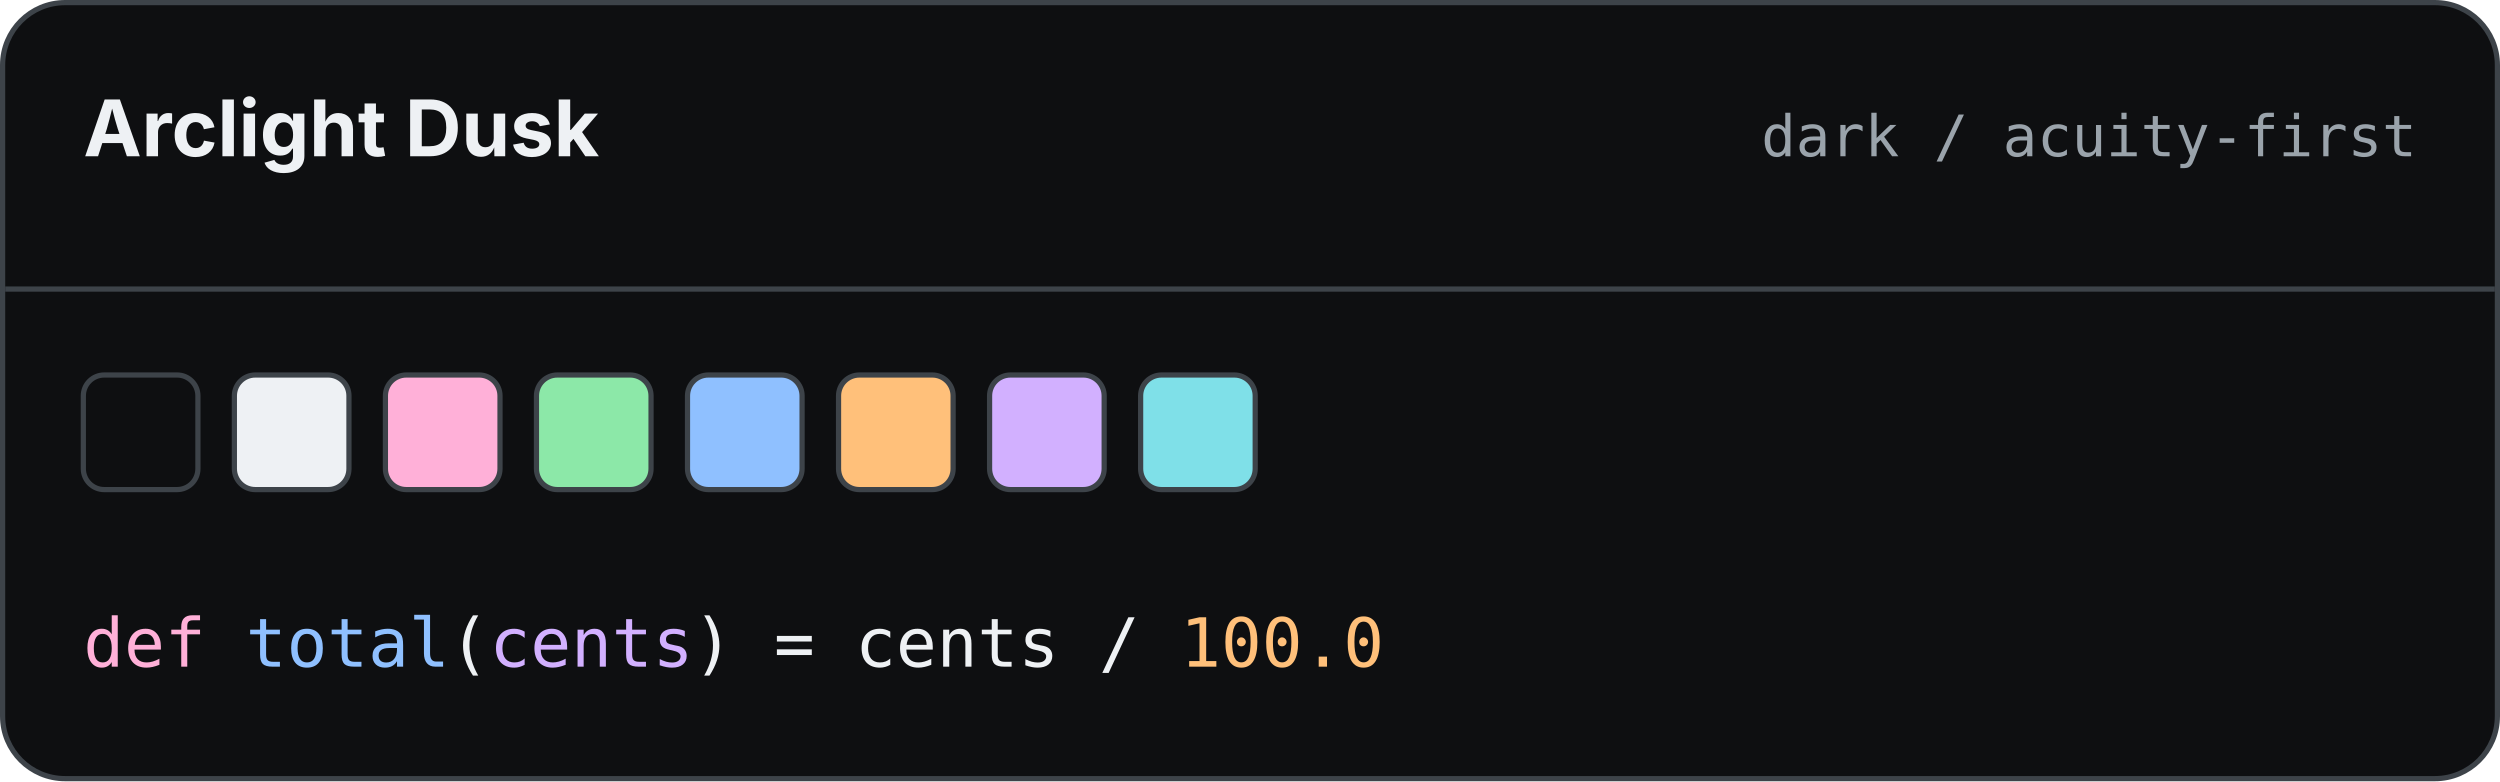
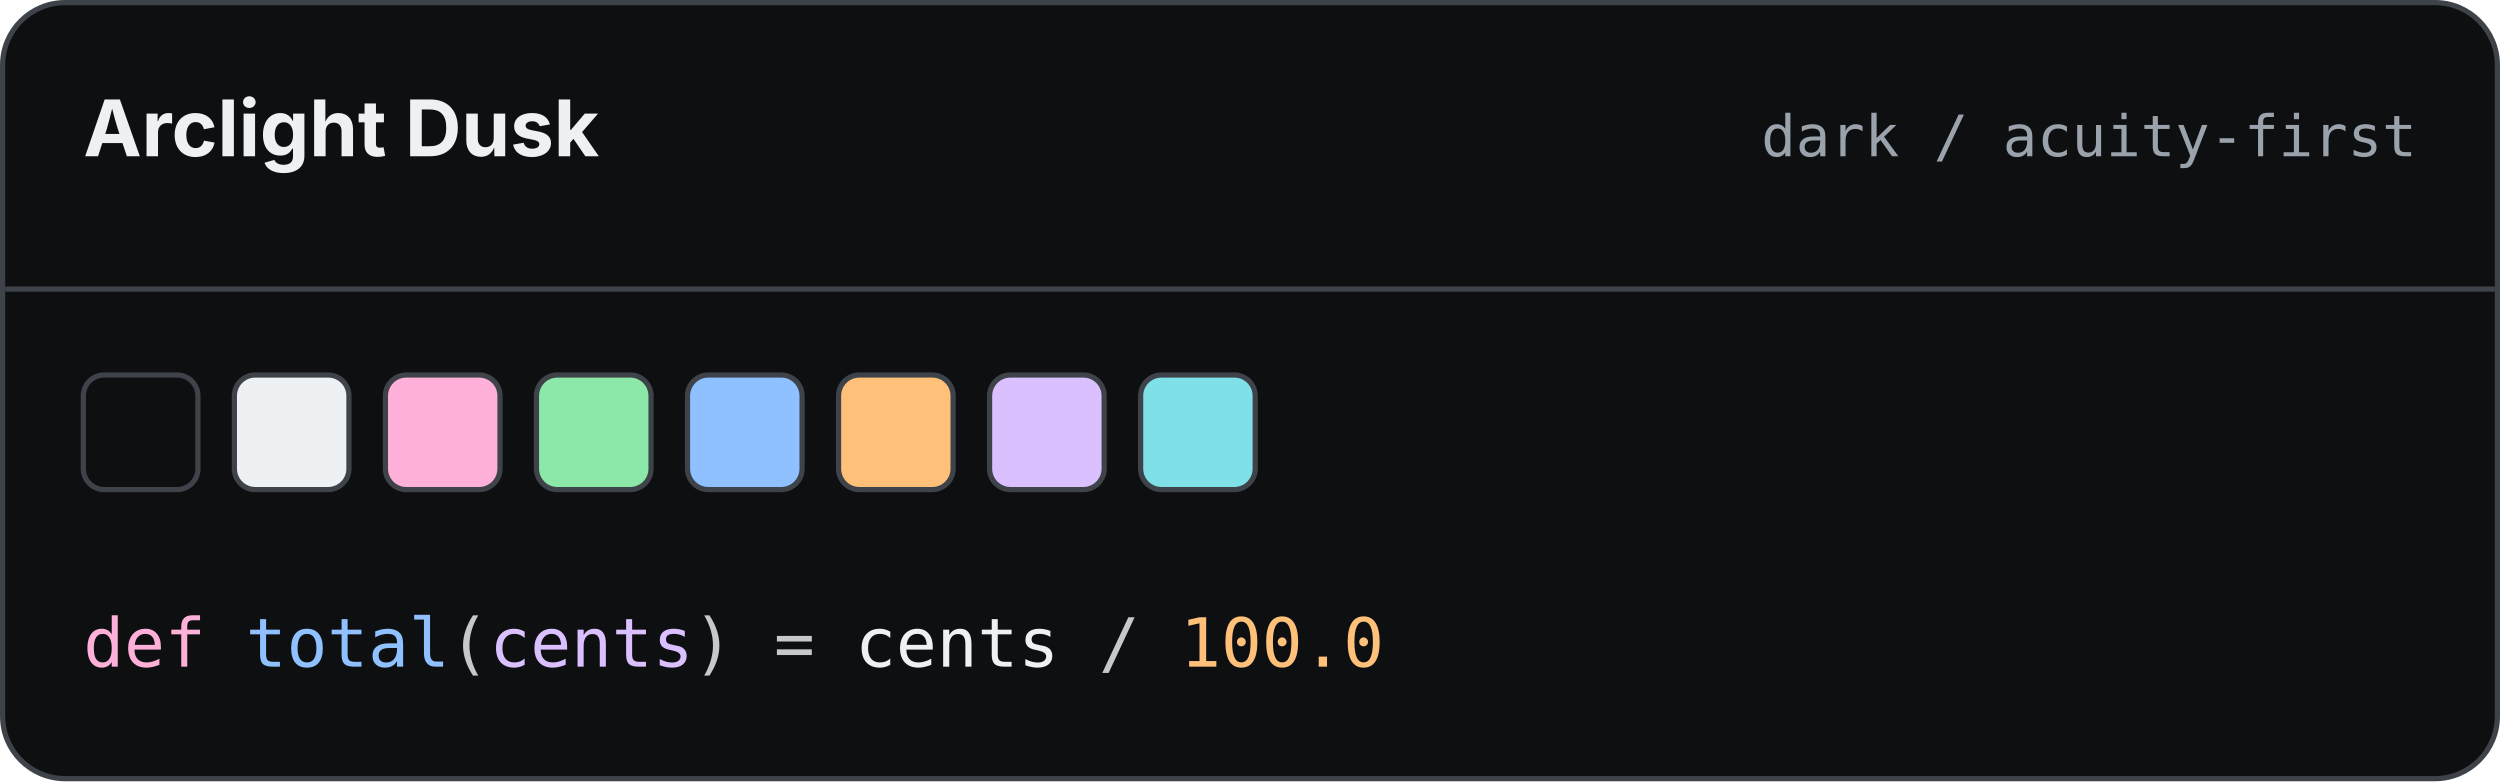
<svg xmlns="http://www.w3.org/2000/svg" width="480" height="150" viewBox="0 0 480 150" role="img" aria-labelledby="swatch-title">
  <rect x="0.5" y="0.5" width="479" height="149" rx="12" fill="#0e0f11" stroke="#3d4349" />
  <text x="16" y="30" fill="#eef1f4" font-family="system-ui, -apple-system, BlinkMacSystemFont, Segoe UI, sans-serif" font-size="15" font-weight="700">Arclight Dusk</text>
  <text x="464" y="30" fill="#9aa3ab" font-family="ui-monospace, SFMono-Regular, Menlo, monospace" font-size="11" text-anchor="end">dark / acuity-first</text>
  <path d="M 1 55.5 H 479" stroke="#3d4349" />
  <g font-family="ui-monospace, SFMono-Regular, Menlo, monospace" font-size="13">
    <g>
      <rect x="16" y="72" width="22" height="22" rx="4" fill="#0e0f11" stroke="#3d4349" />
    </g>
    <g>
      <rect x="45" y="72" width="22" height="22" rx="4" fill="#eef1f4" stroke="#3d4349" />
    </g>
    <g>
      <rect x="74" y="72" width="22" height="22" rx="4" fill="#ffb0d8" stroke="#3d4349" />
    </g>
    <g>
      <rect x="103" y="72" width="22" height="22" rx="4" fill="#8ce8a8" stroke="#3d4349" />
    </g>
    <g>
      <rect x="132" y="72" width="22" height="22" rx="4" fill="#8fc0ff" stroke="#3d4349" />
    </g>
    <g>
      <rect x="161" y="72" width="22" height="22" rx="4" fill="#ffc07a" stroke="#3d4349" />
    </g>
    <g>
-       <rect x="190" y="72" width="22" height="22" rx="4" fill="#d2b0ff" stroke="#3d4349" />
+       <rect x="190" y="72" width="22" height="22" rx="4" fill="#dac0ff" stroke="#3d4349" />
    </g>
    <g>
      <rect x="219" y="72" width="22" height="22" rx="4" fill="#7fe0e8" stroke="#3d4349" />
    </g>
    <text x="16" y="128" fill="#ffb0d8">def</text>
    <text x="39.4" y="128" fill="#eef1f4"> </text>
    <text x="47.2" y="128" fill="#8fc0ff">total</text>
-     <text x="86.2" y="128" fill="#eef1f4">(</text>
-     <text x="94" y="128" fill="#d2b0ff">cents</text>
-     <text x="133" y="128" fill="#eef1f4">)</text>
+     <text x="86.2" y="128" fill="#c6c9cc">(</text>
+     <text x="94" y="128" fill="#dac0ff">cents</text>
+     <text x="133" y="128" fill="#c6c9cc">)</text>
    <text x="140.8" y="128" fill="#eef1f4"> </text>
-     <text x="148.6" y="128" fill="#eef1f4">=</text>
+     <text x="148.6" y="128" fill="#c6c9cc">=</text>
    <text x="156.4" y="128" fill="#eef1f4"> </text>
    <text x="164.2" y="128" fill="#eef1f4">cents</text>
    <text x="203.2" y="128" fill="#eef1f4"> </text>
-     <text x="211" y="128" fill="#eef1f4">/</text>
+     <text x="211" y="128" fill="#c6c9cc">/</text>
    <text x="218.8" y="128" fill="#eef1f4"> </text>
    <text x="226.6" y="128" fill="#ffc07a">100.0</text>
  </g>
</svg>
